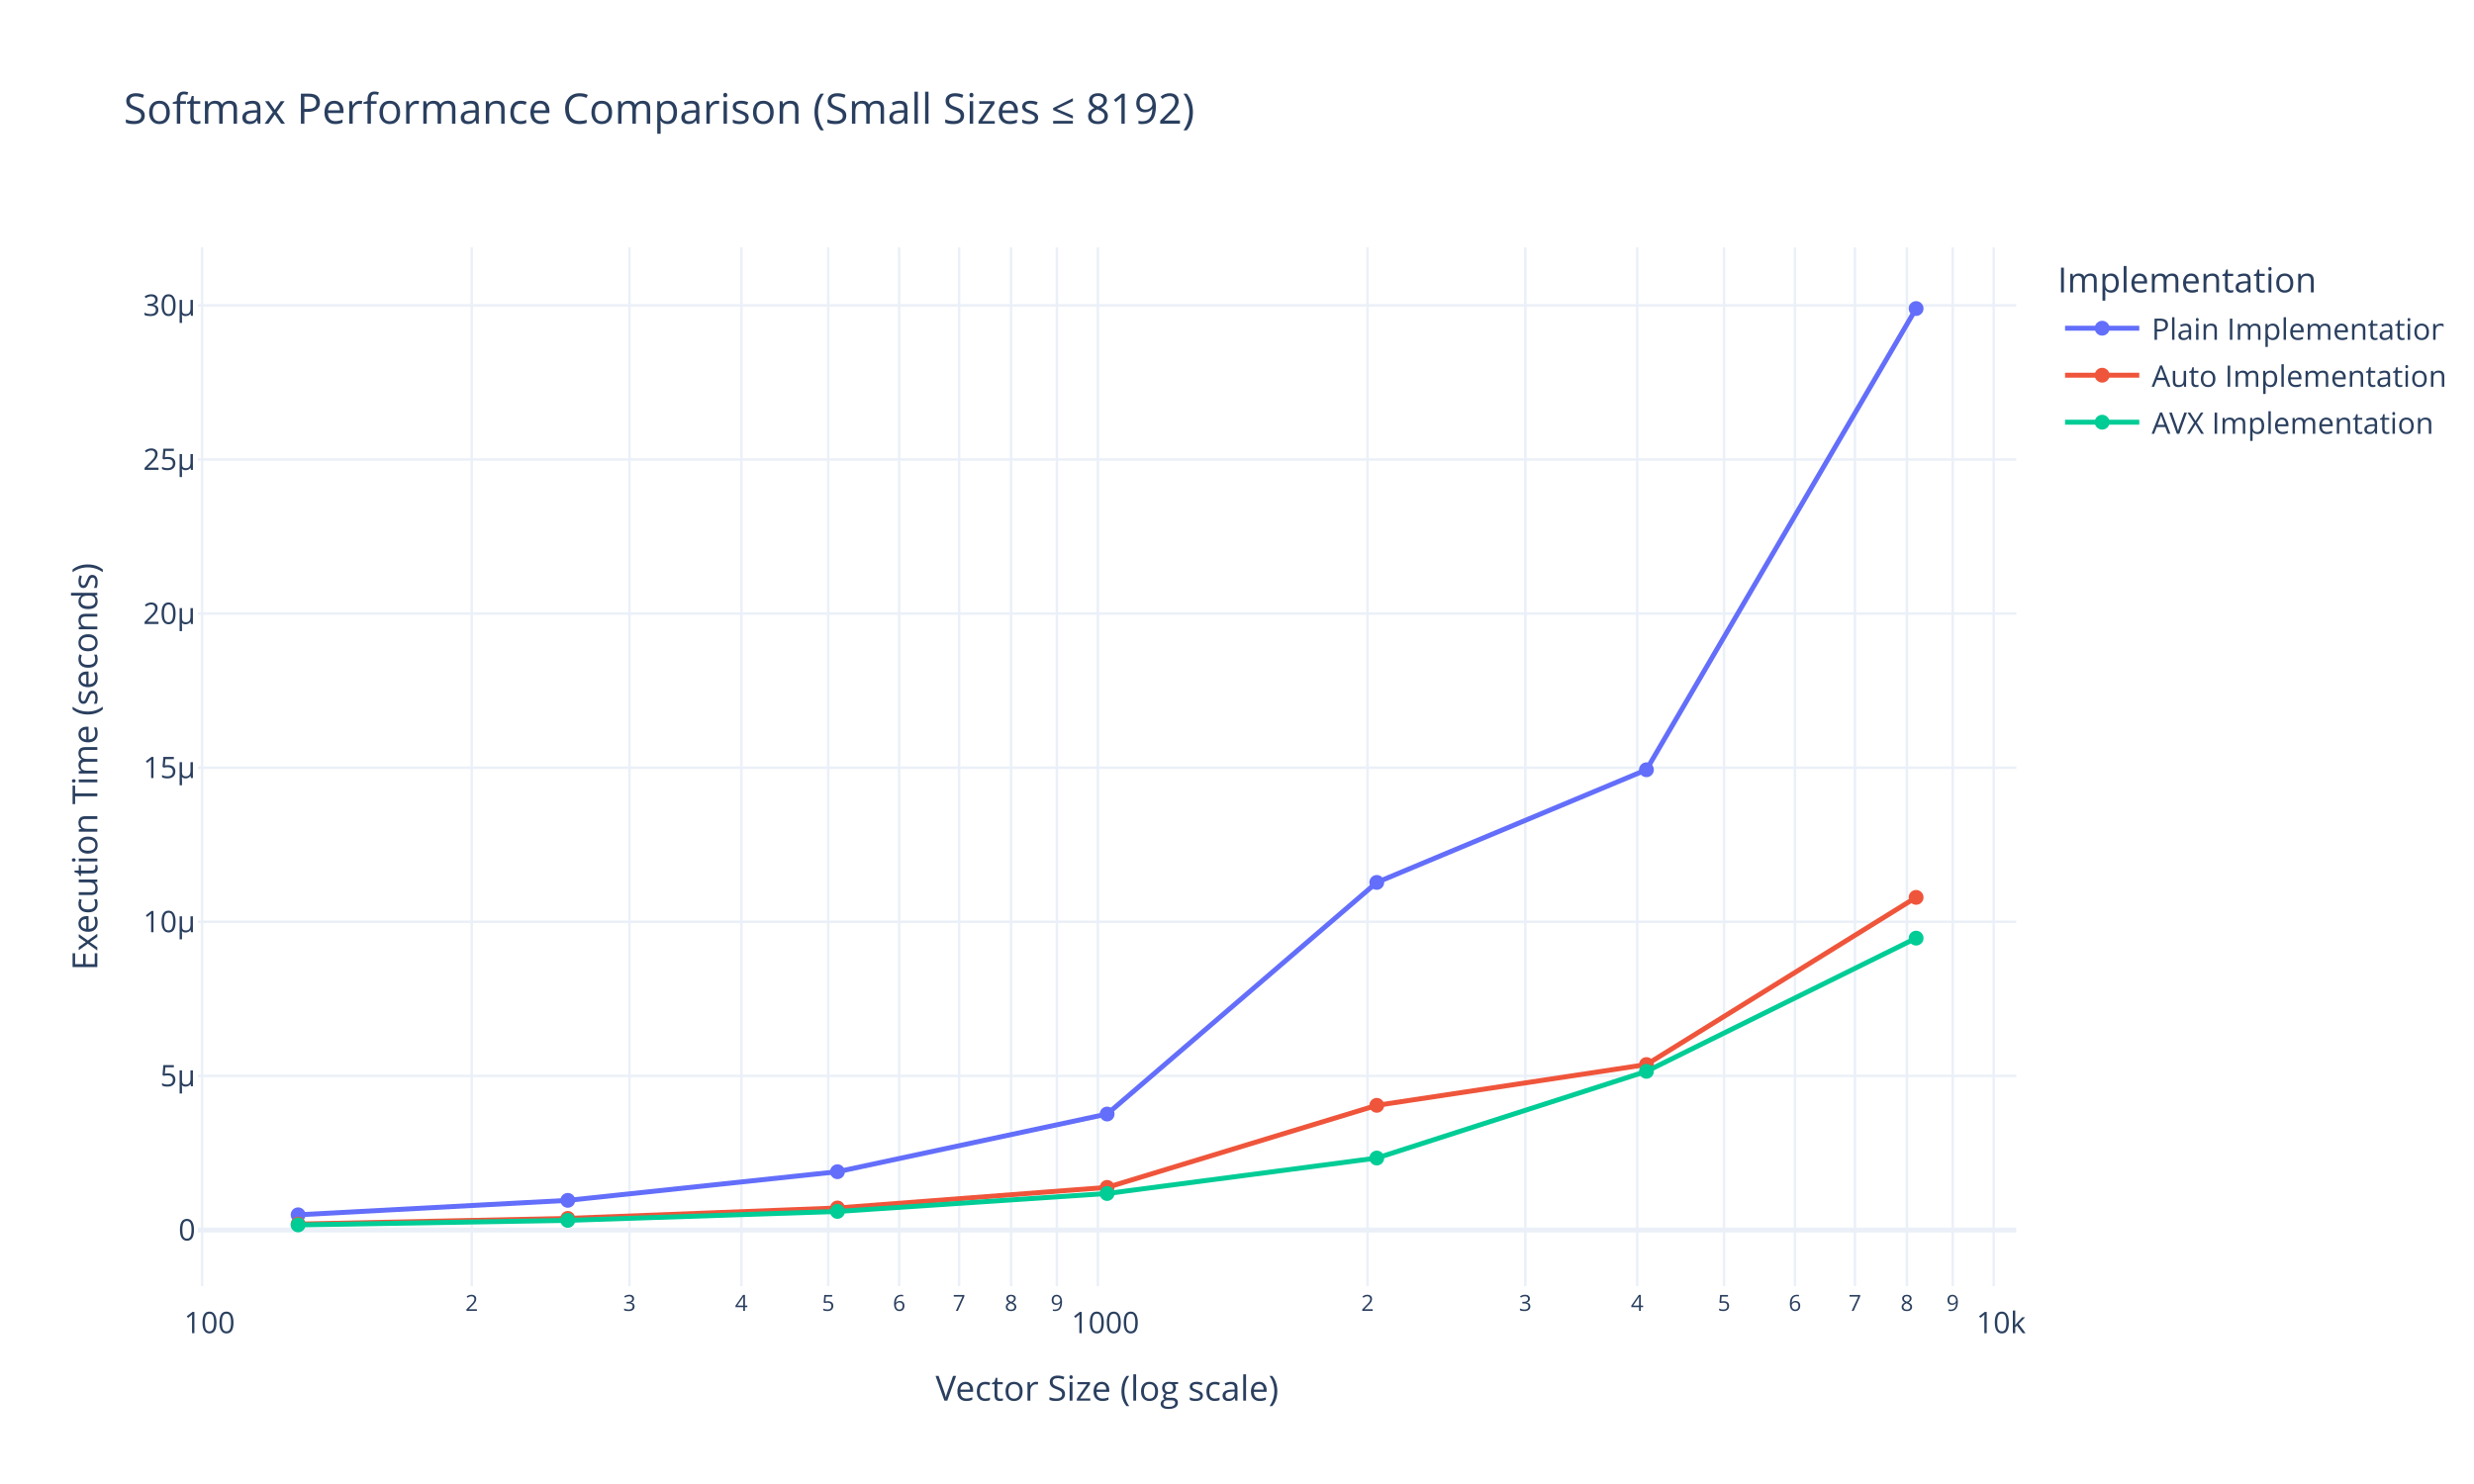
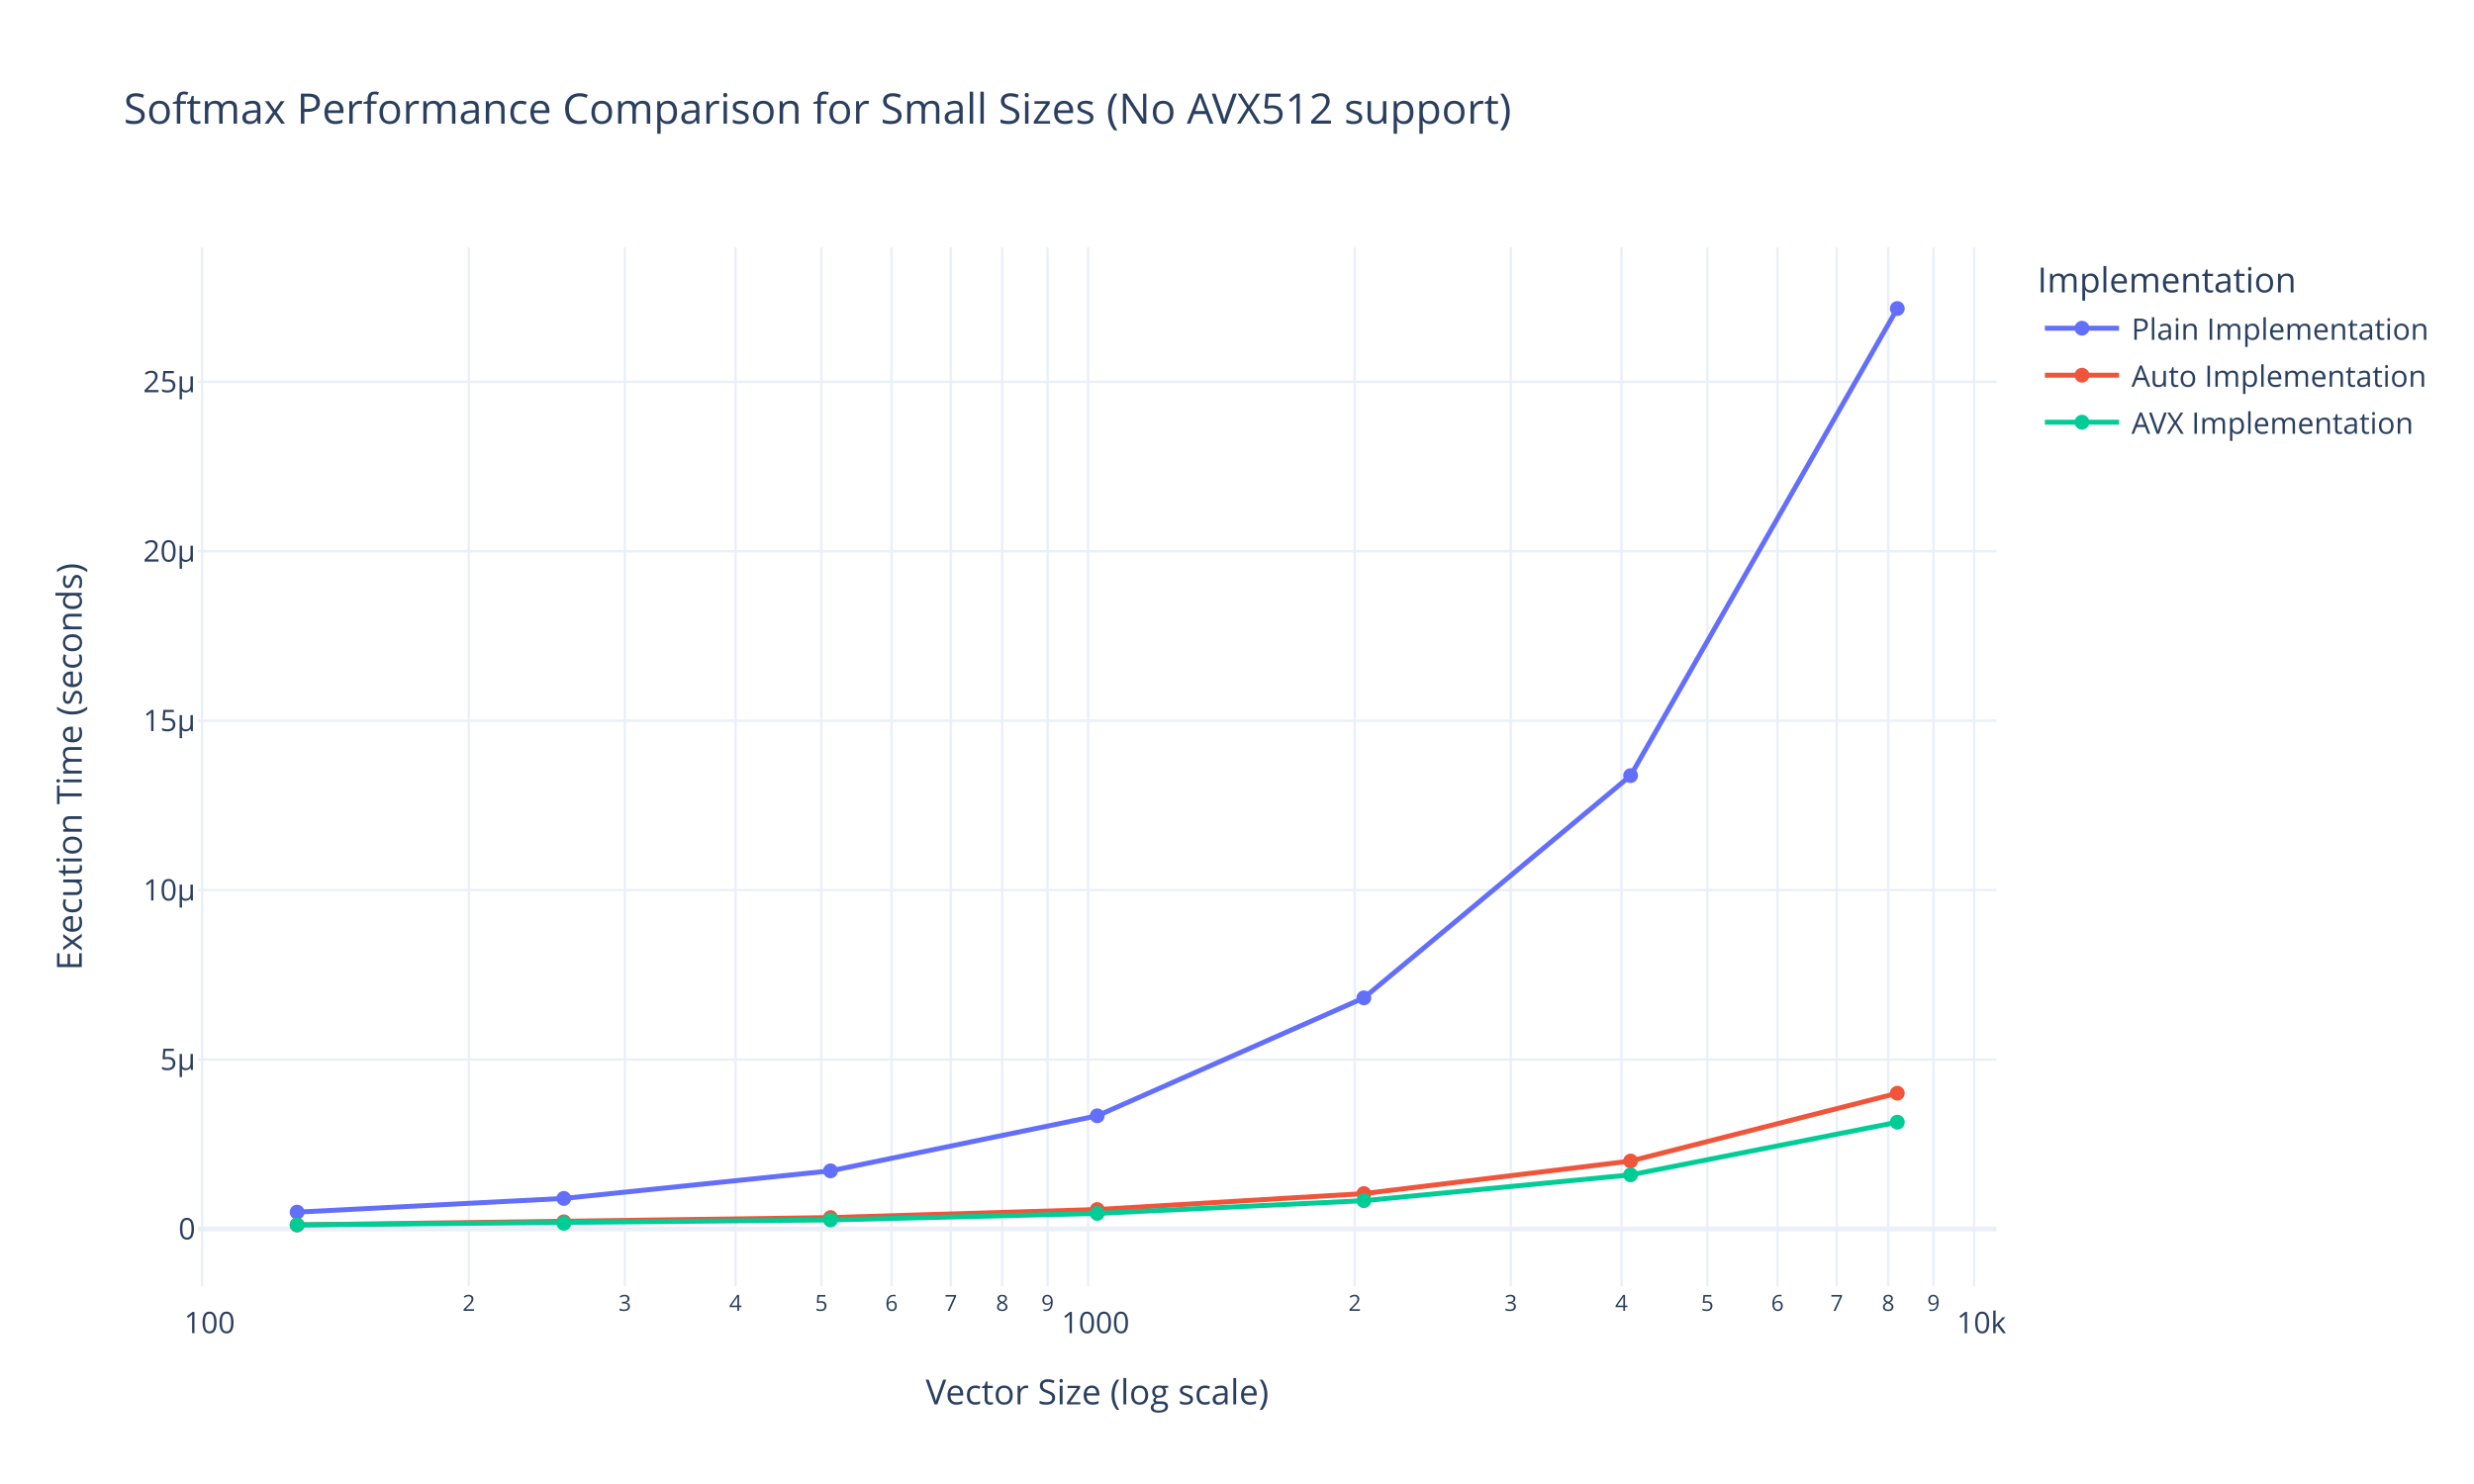
<svg xmlns="http://www.w3.org/2000/svg" class="main-svg" width="1000" height="600" style="" viewBox="0 0 1000 600">
  <rect x="0" y="0" width="1000" height="600" style="fill: rgb(255, 255, 255); fill-opacity: 1;" />
-   <defs id="defs-1e596d">
+   <defs id="defs-e894fa">
    <g class="clips">
-       <clipPath id="clip1e596dxyplot" class="plotclip">
-         <rect width="735" height="420" />
-       </clipPath>
-       <clipPath class="axesclip" id="clip1e596dx">
-         <rect x="80" y="0" width="735" height="600" />
-       </clipPath>
-       <clipPath class="axesclip" id="clip1e596dy">
+       <clipPath id="clipe894faxyplot" class="plotclip">
+         <rect width="727" height="420" />
+       </clipPath>
+       <clipPath class="axesclip" id="clipe894fax">
+         <rect x="80" y="0" width="727" height="600" />
+       </clipPath>
+       <clipPath class="axesclip" id="clipe894fay">
        <rect x="0" y="100" width="1000" height="420" />
      </clipPath>
-       <clipPath class="axesclip" id="clip1e596dxy">
-         <rect x="80" y="100" width="735" height="420" />
+       <clipPath class="axesclip" id="clipe894faxy">
+         <rect x="80" y="100" width="727" height="420" />
      </clipPath>
    </g>
    <g class="gradients" />
    <g class="patterns" />
  </defs>
  <g class="bglayer" />
  <g class="layer-below">
    <g class="imagelayer" />
    <g class="shapelayer" />
  </g>
  <g class="cartesianlayer">
    <g class="subplot xy">
      <g class="layer-subplot">
        <g class="shapelayer" />
        <g class="imagelayer" />
      </g>
-       <g class="minor-gridlayer">
-         <g class="x" />
-         <g class="y" />
-       </g>
      <g class="gridlayer">
        <g class="x">
-           <path class="xgrid crisp" transform="translate(81.68,0)" d="M0,100v420" style="stroke: rgb(235, 240, 248); stroke-opacity: 1; stroke-width: 1px;" />
-           <path class="xgrid crisp" transform="translate(190.68,0)" d="M0,100v420" style="stroke: rgb(235, 240, 248); stroke-opacity: 1; stroke-width: 1px;" />
-           <path class="xgrid crisp" transform="translate(254.44,0)" d="M0,100v420" style="stroke: rgb(235, 240, 248); stroke-opacity: 1; stroke-width: 1px;" />
-           <path class="xgrid crisp" transform="translate(299.68,0)" d="M0,100v420" style="stroke: rgb(235, 240, 248); stroke-opacity: 1; stroke-width: 1px;" />
-           <path class="xgrid crisp" transform="translate(334.77,0)" d="M0,100v420" style="stroke: rgb(235, 240, 248); stroke-opacity: 1; stroke-width: 1px;" />
-           <path class="xgrid crisp" transform="translate(363.44,0)" d="M0,100v420" style="stroke: rgb(235, 240, 248); stroke-opacity: 1; stroke-width: 1px;" />
-           <path class="xgrid crisp" transform="translate(387.68,0)" d="M0,100v420" style="stroke: rgb(235, 240, 248); stroke-opacity: 1; stroke-width: 1px;" />
-           <path class="xgrid crisp" transform="translate(408.68,0)" d="M0,100v420" style="stroke: rgb(235, 240, 248); stroke-opacity: 1; stroke-width: 1px;" />
-           <path class="xgrid crisp" transform="translate(427.2,0)" d="M0,100v420" style="stroke: rgb(235, 240, 248); stroke-opacity: 1; stroke-width: 1px;" />
-           <path class="xgrid crisp" transform="translate(443.77,0)" d="M0,100v420" style="stroke: rgb(235, 240, 248); stroke-opacity: 1; stroke-width: 1px;" />
-           <path class="xgrid crisp" transform="translate(552.77,0)" d="M0,100v420" style="stroke: rgb(235, 240, 248); stroke-opacity: 1; stroke-width: 1px;" />
-           <path class="xgrid crisp" transform="translate(616.53,0)" d="M0,100v420" style="stroke: rgb(235, 240, 248); stroke-opacity: 1; stroke-width: 1px;" />
-           <path class="xgrid crisp" transform="translate(661.77,0)" d="M0,100v420" style="stroke: rgb(235, 240, 248); stroke-opacity: 1; stroke-width: 1px;" />
-           <path class="xgrid crisp" transform="translate(696.86,0)" d="M0,100v420" style="stroke: rgb(235, 240, 248); stroke-opacity: 1; stroke-width: 1px;" />
-           <path class="xgrid crisp" transform="translate(725.53,0)" d="M0,100v420" style="stroke: rgb(235, 240, 248); stroke-opacity: 1; stroke-width: 1px;" />
-           <path class="xgrid crisp" transform="translate(749.77,0)" d="M0,100v420" style="stroke: rgb(235, 240, 248); stroke-opacity: 1; stroke-width: 1px;" />
-           <path class="xgrid crisp" transform="translate(770.77,0)" d="M0,100v420" style="stroke: rgb(235, 240, 248); stroke-opacity: 1; stroke-width: 1px;" />
-           <path class="xgrid crisp" transform="translate(789.29,0)" d="M0,100v420" style="stroke: rgb(235, 240, 248); stroke-opacity: 1; stroke-width: 1px;" />
-           <path class="xgrid crisp" transform="translate(805.86,0)" d="M0,100v420" style="stroke: rgb(235, 240, 248); stroke-opacity: 1; stroke-width: 1px;" />
+           <path class="xgrid crisp" transform="translate(81.71,0)" d="M0,100v420" style="stroke: rgb(235, 240, 248); stroke-opacity: 1; stroke-width: 1px;" />
+           <path class="xgrid crisp" transform="translate(189.51,0)" d="M0,100v420" style="stroke: rgb(235, 240, 248); stroke-opacity: 1; stroke-width: 1px;" />
+           <path class="xgrid crisp" transform="translate(252.57,0)" d="M0,100v420" style="stroke: rgb(235, 240, 248); stroke-opacity: 1; stroke-width: 1px;" />
+           <path class="xgrid crisp" transform="translate(297.31,0)" d="M0,100v420" style="stroke: rgb(235, 240, 248); stroke-opacity: 1; stroke-width: 1px;" />
+           <path class="xgrid crisp" transform="translate(332.01,0)" d="M0,100v420" style="stroke: rgb(235, 240, 248); stroke-opacity: 1; stroke-width: 1px;" />
+           <path class="xgrid crisp" transform="translate(360.37,0)" d="M0,100v420" style="stroke: rgb(235, 240, 248); stroke-opacity: 1; stroke-width: 1px;" />
+           <path class="xgrid crisp" transform="translate(384.34,0)" d="M0,100v420" style="stroke: rgb(235, 240, 248); stroke-opacity: 1; stroke-width: 1px;" />
+           <path class="xgrid crisp" transform="translate(405.11,0)" d="M0,100v420" style="stroke: rgb(235, 240, 248); stroke-opacity: 1; stroke-width: 1px;" />
+           <path class="xgrid crisp" transform="translate(423.43,0)" d="M0,100v420" style="stroke: rgb(235, 240, 248); stroke-opacity: 1; stroke-width: 1px;" />
+           <path class="xgrid crisp" transform="translate(439.81,0)" d="M0,100v420" style="stroke: rgb(235, 240, 248); stroke-opacity: 1; stroke-width: 1px;" />
+           <path class="xgrid crisp" transform="translate(547.61,0)" d="M0,100v420" style="stroke: rgb(235, 240, 248); stroke-opacity: 1; stroke-width: 1px;" />
+           <path class="xgrid crisp" transform="translate(610.67,0)" d="M0,100v420" style="stroke: rgb(235, 240, 248); stroke-opacity: 1; stroke-width: 1px;" />
+           <path class="xgrid crisp" transform="translate(655.41,0)" d="M0,100v420" style="stroke: rgb(235, 240, 248); stroke-opacity: 1; stroke-width: 1px;" />
+           <path class="xgrid crisp" transform="translate(690.12,0)" d="M0,100v420" style="stroke: rgb(235, 240, 248); stroke-opacity: 1; stroke-width: 1px;" />
+           <path class="xgrid crisp" transform="translate(718.47,0)" d="M0,100v420" style="stroke: rgb(235, 240, 248); stroke-opacity: 1; stroke-width: 1px;" />
+           <path class="xgrid crisp" transform="translate(742.44,0)" d="M0,100v420" style="stroke: rgb(235, 240, 248); stroke-opacity: 1; stroke-width: 1px;" />
+           <path class="xgrid crisp" transform="translate(763.21,0)" d="M0,100v420" style="stroke: rgb(235, 240, 248); stroke-opacity: 1; stroke-width: 1px;" />
+           <path class="xgrid crisp" transform="translate(781.53,0)" d="M0,100v420" style="stroke: rgb(235, 240, 248); stroke-opacity: 1; stroke-width: 1px;" />
+           <path class="xgrid crisp" transform="translate(797.92,0)" d="M0,100v420" style="stroke: rgb(235, 240, 248); stroke-opacity: 1; stroke-width: 1px;" />
        </g>
        <g class="y">
-           <path class="ygrid crisp" transform="translate(0,435)" d="M80,0h735" style="stroke: rgb(235, 240, 248); stroke-opacity: 1; stroke-width: 1px;" />
-           <path class="ygrid crisp" transform="translate(0,372.69)" d="M80,0h735" style="stroke: rgb(235, 240, 248); stroke-opacity: 1; stroke-width: 1px;" />
-           <path class="ygrid crisp" transform="translate(0,310.39)" d="M80,0h735" style="stroke: rgb(235, 240, 248); stroke-opacity: 1; stroke-width: 1px;" />
-           <path class="ygrid crisp" transform="translate(0,248.08)" d="M80,0h735" style="stroke: rgb(235, 240, 248); stroke-opacity: 1; stroke-width: 1px;" />
-           <path class="ygrid crisp" transform="translate(0,185.78)" d="M80,0h735" style="stroke: rgb(235, 240, 248); stroke-opacity: 1; stroke-width: 1px;" />
-           <path class="ygrid crisp" transform="translate(0,123.47)" d="M80,0h735" style="stroke: rgb(235, 240, 248); stroke-opacity: 1; stroke-width: 1px;" />
+           <path class="ygrid crisp" transform="translate(0,428.38)" d="M80,0h727" style="stroke: rgb(235, 240, 248); stroke-opacity: 1; stroke-width: 1px;" />
+           <path class="ygrid crisp" transform="translate(0,359.87)" d="M80,0h727" style="stroke: rgb(235, 240, 248); stroke-opacity: 1; stroke-width: 1px;" />
+           <path class="ygrid crisp" transform="translate(0,291.37)" d="M80,0h727" style="stroke: rgb(235, 240, 248); stroke-opacity: 1; stroke-width: 1px;" />
+           <path class="ygrid crisp" transform="translate(0,222.87)" d="M80,0h727" style="stroke: rgb(235, 240, 248); stroke-opacity: 1; stroke-width: 1px;" />
+           <path class="ygrid crisp" transform="translate(0,154.37)" d="M80,0h727" style="stroke: rgb(235, 240, 248); stroke-opacity: 1; stroke-width: 1px;" />
        </g>
      </g>
      <g class="zerolinelayer">
-         <path class="yzl zl crisp" transform="translate(0,497.31)" d="M80,0h735" style="stroke: rgb(235, 240, 248); stroke-opacity: 1; stroke-width: 2px;" />
-       </g>
-       <g class="layer-between">
-         <g class="shapelayer" />
-         <g class="imagelayer" />
+         <path class="yzl zl crisp" transform="translate(0,496.88)" d="M80,0h727" style="stroke: rgb(235, 240, 248); stroke-opacity: 1; stroke-width: 2px;" />
      </g>
      <path class="xlines-below" />
      <path class="ylines-below" />
      <g class="overlines-below" />
      <g class="xaxislayer-below" />
      <g class="yaxislayer-below" />
      <g class="overaxes-below" />
-       <g class="overplot">
-         <g class="xy" transform="translate(80,100)" clip-path="url(#clip1e596dxyplot)">
-           <g class="scatterlayer mlayer">
-             <g class="trace scatter tracebd2d90" style="stroke-miterlimit: 2; opacity: 1;">
-               <g class="fills" />
-               <g class="errorbars" />
-               <g class="lines">
-                 <path class="js-line" d="M40.5,391.16L149.5,385.32L258.5,373.74L367.5,350.42L476.5,256.77L585.5,211.22L694.5,24.75" style="vector-effect: none; fill: none; stroke: rgb(99, 110, 250); stroke-opacity: 1; stroke-width: 2px; opacity: 1;" />
-               </g>
-               <g class="points">
-                 <path class="point" transform="translate(40.5,391.16)" d="M3,0A3,3 0 1,1 0,-3A3,3 0 0,1 3,0Z" style="opacity: 1; stroke-width: 0px; fill: rgb(99, 110, 250); fill-opacity: 1;" />
-                 <path class="point" transform="translate(149.5,385.32)" d="M3,0A3,3 0 1,1 0,-3A3,3 0 0,1 3,0Z" style="opacity: 1; stroke-width: 0px; fill: rgb(99, 110, 250); fill-opacity: 1;" />
-                 <path class="point" transform="translate(258.5,373.74)" d="M3,0A3,3 0 1,1 0,-3A3,3 0 0,1 3,0Z" style="opacity: 1; stroke-width: 0px; fill: rgb(99, 110, 250); fill-opacity: 1;" />
-                 <path class="point" transform="translate(367.5,350.42)" d="M3,0A3,3 0 1,1 0,-3A3,3 0 0,1 3,0Z" style="opacity: 1; stroke-width: 0px; fill: rgb(99, 110, 250); fill-opacity: 1;" />
-                 <path class="point" transform="translate(476.5,256.77)" d="M3,0A3,3 0 1,1 0,-3A3,3 0 0,1 3,0Z" style="opacity: 1; stroke-width: 0px; fill: rgb(99, 110, 250); fill-opacity: 1;" />
-                 <path class="point" transform="translate(585.5,211.22)" d="M3,0A3,3 0 1,1 0,-3A3,3 0 0,1 3,0Z" style="opacity: 1; stroke-width: 0px; fill: rgb(99, 110, 250); fill-opacity: 1;" />
-                 <path class="point" transform="translate(694.5,24.75)" d="M3,0A3,3 0 1,1 0,-3A3,3 0 0,1 3,0Z" style="opacity: 1; stroke-width: 0px; fill: rgb(99, 110, 250); fill-opacity: 1;" />
-               </g>
-               <g class="text" />
-             </g>
-             <g class="trace scatter traced8b7ce" style="stroke-miterlimit: 2; opacity: 1;">
-               <g class="fills" />
-               <g class="errorbars" />
-               <g class="lines">
-                 <path class="js-line" d="M40.5,394.91L149.5,392.61L258.5,388.4L367.5,380.07L476.5,346.9L585.5,330.41L694.5,262.82" style="vector-effect: none; fill: none; stroke: rgb(239, 85, 59); stroke-opacity: 1; stroke-width: 2px; opacity: 1;" />
-               </g>
-               <g class="points">
-                 <path class="point" transform="translate(40.5,394.91)" d="M3,0A3,3 0 1,1 0,-3A3,3 0 0,1 3,0Z" style="opacity: 1; stroke-width: 0px; fill: rgb(239, 85, 59); fill-opacity: 1;" />
-                 <path class="point" transform="translate(149.5,392.61)" d="M3,0A3,3 0 1,1 0,-3A3,3 0 0,1 3,0Z" style="opacity: 1; stroke-width: 0px; fill: rgb(239, 85, 59); fill-opacity: 1;" />
-                 <path class="point" transform="translate(258.5,388.4)" d="M3,0A3,3 0 1,1 0,-3A3,3 0 0,1 3,0Z" style="opacity: 1; stroke-width: 0px; fill: rgb(239, 85, 59); fill-opacity: 1;" />
-                 <path class="point" transform="translate(367.5,380.07)" d="M3,0A3,3 0 1,1 0,-3A3,3 0 0,1 3,0Z" style="opacity: 1; stroke-width: 0px; fill: rgb(239, 85, 59); fill-opacity: 1;" />
-                 <path class="point" transform="translate(476.5,346.9)" d="M3,0A3,3 0 1,1 0,-3A3,3 0 0,1 3,0Z" style="opacity: 1; stroke-width: 0px; fill: rgb(239, 85, 59); fill-opacity: 1;" />
-                 <path class="point" transform="translate(585.5,330.41)" d="M3,0A3,3 0 1,1 0,-3A3,3 0 0,1 3,0Z" style="opacity: 1; stroke-width: 0px; fill: rgb(239, 85, 59); fill-opacity: 1;" />
-                 <path class="point" transform="translate(694.5,262.82)" d="M3,0A3,3 0 1,1 0,-3A3,3 0 0,1 3,0Z" style="opacity: 1; stroke-width: 0px; fill: rgb(239, 85, 59); fill-opacity: 1;" />
-               </g>
-               <g class="text" />
-             </g>
-             <g class="trace scatter trace3ee242" style="stroke-miterlimit: 2; opacity: 1;">
-               <g class="fills" />
-               <g class="errorbars" />
-               <g class="lines">
-                 <path class="js-line" d="M40.5,395.25L149.5,393.41L258.5,389.8L367.5,382.55L476.5,368.21L585.5,333.16L694.5,279.3" style="vector-effect: none; fill: none; stroke: rgb(0, 204, 150); stroke-opacity: 1; stroke-width: 2px; opacity: 1;" />
-               </g>
-               <g class="points">
-                 <path class="point" transform="translate(40.5,395.25)" d="M3,0A3,3 0 1,1 0,-3A3,3 0 0,1 3,0Z" style="opacity: 1; stroke-width: 0px; fill: rgb(0, 204, 150); fill-opacity: 1;" />
-                 <path class="point" transform="translate(149.5,393.41)" d="M3,0A3,3 0 1,1 0,-3A3,3 0 0,1 3,0Z" style="opacity: 1; stroke-width: 0px; fill: rgb(0, 204, 150); fill-opacity: 1;" />
-                 <path class="point" transform="translate(258.5,389.8)" d="M3,0A3,3 0 1,1 0,-3A3,3 0 0,1 3,0Z" style="opacity: 1; stroke-width: 0px; fill: rgb(0, 204, 150); fill-opacity: 1;" />
-                 <path class="point" transform="translate(367.5,382.55)" d="M3,0A3,3 0 1,1 0,-3A3,3 0 0,1 3,0Z" style="opacity: 1; stroke-width: 0px; fill: rgb(0, 204, 150); fill-opacity: 1;" />
-                 <path class="point" transform="translate(476.5,368.21)" d="M3,0A3,3 0 1,1 0,-3A3,3 0 0,1 3,0Z" style="opacity: 1; stroke-width: 0px; fill: rgb(0, 204, 150); fill-opacity: 1;" />
-                 <path class="point" transform="translate(585.5,333.16)" d="M3,0A3,3 0 1,1 0,-3A3,3 0 0,1 3,0Z" style="opacity: 1; stroke-width: 0px; fill: rgb(0, 204, 150); fill-opacity: 1;" />
-                 <path class="point" transform="translate(694.5,279.3)" d="M3,0A3,3 0 1,1 0,-3A3,3 0 0,1 3,0Z" style="opacity: 1; stroke-width: 0px; fill: rgb(0, 204, 150); fill-opacity: 1;" />
-               </g>
-               <g class="text" />
-             </g>
-           </g>
-         </g>
-       </g>
+       <g class="plot" transform="translate(80,100)" clip-path="url(#clipe894faxyplot)">
+         <g class="scatterlayer mlayer">
+           <g class="trace scatter trace414e3f" style="stroke-miterlimit: 2; opacity: 1;">
+             <g class="fills" />
+             <g class="errorbars" />
+             <g class="lines">
+               <path class="js-line" d="M40.1,390.08L147.9,384.53L255.7,373.39L363.5,351.14L471.3,303.44L579.1,213.59L686.9,24.75" style="vector-effect: non-scaling-stroke; fill: none; stroke: rgb(99, 110, 250); stroke-opacity: 1; stroke-width: 2px; opacity: 1;" />
+             </g>
+             <g class="points">
+               <path class="point" transform="translate(40.1,390.08)" d="M3,0A3,3 0 1,1 0,-3A3,3 0 0,1 3,0Z" style="opacity: 1; stroke-width: 0px; fill: rgb(99, 110, 250); fill-opacity: 1;" />
+               <path class="point" transform="translate(147.9,384.53)" d="M3,0A3,3 0 1,1 0,-3A3,3 0 0,1 3,0Z" style="opacity: 1; stroke-width: 0px; fill: rgb(99, 110, 250); fill-opacity: 1;" />
+               <path class="point" transform="translate(255.7,373.39)" d="M3,0A3,3 0 1,1 0,-3A3,3 0 0,1 3,0Z" style="opacity: 1; stroke-width: 0px; fill: rgb(99, 110, 250); fill-opacity: 1;" />
+               <path class="point" transform="translate(363.5,351.14)" d="M3,0A3,3 0 1,1 0,-3A3,3 0 0,1 3,0Z" style="opacity: 1; stroke-width: 0px; fill: rgb(99, 110, 250); fill-opacity: 1;" />
+               <path class="point" transform="translate(471.3,303.44)" d="M3,0A3,3 0 1,1 0,-3A3,3 0 0,1 3,0Z" style="opacity: 1; stroke-width: 0px; fill: rgb(99, 110, 250); fill-opacity: 1;" />
+               <path class="point" transform="translate(579.1,213.59)" d="M3,0A3,3 0 1,1 0,-3A3,3 0 0,1 3,0Z" style="opacity: 1; stroke-width: 0px; fill: rgb(99, 110, 250); fill-opacity: 1;" />
+               <path class="point" transform="translate(686.9,24.75)" d="M3,0A3,3 0 1,1 0,-3A3,3 0 0,1 3,0Z" style="opacity: 1; stroke-width: 0px; fill: rgb(99, 110, 250); fill-opacity: 1;" />
+             </g>
+             <g class="text" />
+           </g>
+           <g class="trace scatter tracee8f288" style="stroke-miterlimit: 2; opacity: 1;">
+             <g class="fills" />
+             <g class="errorbars" />
+             <g class="lines">
+               <path class="js-line" d="M40.1,395.25L255.7,392.28L363.5,389.03L471.3,382.57L579.1,369.42L686.9,342" style="vector-effect: non-scaling-stroke; fill: none; stroke: rgb(239, 85, 59); stroke-opacity: 1; stroke-width: 2px; opacity: 1;" />
+             </g>
+             <g class="points">
+               <path class="point" transform="translate(40.1,395.25)" d="M3,0A3,3 0 1,1 0,-3A3,3 0 0,1 3,0Z" style="opacity: 1; stroke-width: 0px; fill: rgb(239, 85, 59); fill-opacity: 1;" />
+               <path class="point" transform="translate(147.9,394.01)" d="M3,0A3,3 0 1,1 0,-3A3,3 0 0,1 3,0Z" style="opacity: 1; stroke-width: 0px; fill: rgb(239, 85, 59); fill-opacity: 1;" />
+               <path class="point" transform="translate(255.7,392.28)" d="M3,0A3,3 0 1,1 0,-3A3,3 0 0,1 3,0Z" style="opacity: 1; stroke-width: 0px; fill: rgb(239, 85, 59); fill-opacity: 1;" />
+               <path class="point" transform="translate(363.5,389.03)" d="M3,0A3,3 0 1,1 0,-3A3,3 0 0,1 3,0Z" style="opacity: 1; stroke-width: 0px; fill: rgb(239, 85, 59); fill-opacity: 1;" />
+               <path class="point" transform="translate(471.3,382.57)" d="M3,0A3,3 0 1,1 0,-3A3,3 0 0,1 3,0Z" style="opacity: 1; stroke-width: 0px; fill: rgb(239, 85, 59); fill-opacity: 1;" />
+               <path class="point" transform="translate(579.1,369.42)" d="M3,0A3,3 0 1,1 0,-3A3,3 0 0,1 3,0Z" style="opacity: 1; stroke-width: 0px; fill: rgb(239, 85, 59); fill-opacity: 1;" />
+               <path class="point" transform="translate(686.9,342)" d="M3,0A3,3 0 1,1 0,-3A3,3 0 0,1 3,0Z" style="opacity: 1; stroke-width: 0px; fill: rgb(239, 85, 59); fill-opacity: 1;" />
+             </g>
+             <g class="text" />
+           </g>
+           <g class="trace scatter trace2d4d9b" style="stroke-miterlimit: 2; opacity: 1;">
+             <g class="fills" />
+             <g class="errorbars" />
+             <g class="lines">
+               <path class="js-line" d="M40.1,395.25L255.7,393.24L363.5,390.61L471.3,385.44L579.1,375.01L686.9,353.72" style="vector-effect: non-scaling-stroke; fill: none; stroke: rgb(0, 204, 150); stroke-opacity: 1; stroke-width: 2px; opacity: 1;" />
+             </g>
+             <g class="points">
+               <path class="point" transform="translate(40.1,395.25)" d="M3,0A3,3 0 1,1 0,-3A3,3 0 0,1 3,0Z" style="opacity: 1; stroke-width: 0px; fill: rgb(0, 204, 150); fill-opacity: 1;" />
+               <path class="point" transform="translate(147.9,394.58)" d="M3,0A3,3 0 1,1 0,-3A3,3 0 0,1 3,0Z" style="opacity: 1; stroke-width: 0px; fill: rgb(0, 204, 150); fill-opacity: 1;" />
+               <path class="point" transform="translate(255.7,393.24)" d="M3,0A3,3 0 1,1 0,-3A3,3 0 0,1 3,0Z" style="opacity: 1; stroke-width: 0px; fill: rgb(0, 204, 150); fill-opacity: 1;" />
+               <path class="point" transform="translate(363.5,390.61)" d="M3,0A3,3 0 1,1 0,-3A3,3 0 0,1 3,0Z" style="opacity: 1; stroke-width: 0px; fill: rgb(0, 204, 150); fill-opacity: 1;" />
+               <path class="point" transform="translate(471.3,385.44)" d="M3,0A3,3 0 1,1 0,-3A3,3 0 0,1 3,0Z" style="opacity: 1; stroke-width: 0px; fill: rgb(0, 204, 150); fill-opacity: 1;" />
+               <path class="point" transform="translate(579.1,375.01)" d="M3,0A3,3 0 1,1 0,-3A3,3 0 0,1 3,0Z" style="opacity: 1; stroke-width: 0px; fill: rgb(0, 204, 150); fill-opacity: 1;" />
+               <path class="point" transform="translate(686.9,353.72)" d="M3,0A3,3 0 1,1 0,-3A3,3 0 0,1 3,0Z" style="opacity: 1; stroke-width: 0px; fill: rgb(0, 204, 150); fill-opacity: 1;" />
+             </g>
+             <g class="text" />
+           </g>
+         </g>
+       </g>
+       <g class="overplot" />
      <path class="xlines-above crisp" d="M0,0" style="fill: none;" />
      <path class="ylines-above crisp" d="M0,0" style="fill: none;" />
      <g class="overlines-above" />
      <g class="xaxislayer-above">
        <g class="xtick">
-           <text text-anchor="middle" x="3" y="539" transform="translate(81.68,0)" style="font-family: 'Open Sans', verdana, arial, sans-serif; font-size: 12px; fill: rgb(42, 63, 95); fill-opacity: 1; white-space: pre; opacity: 1;">100</text>
-         </g>
-         <g class="xtick">
-           <text text-anchor="middle" x="0" y="530" style="font-family: 'Open Sans', verdana, arial, sans-serif; font-size: 9px; fill: rgb(42, 63, 95); fill-opacity: 1; white-space: pre; opacity: 1;" transform="translate(190.68,0)">2</text>
-         </g>
-         <g class="xtick">
-           <text text-anchor="middle" x="0" y="530" style="font-family: 'Open Sans', verdana, arial, sans-serif; font-size: 9px; fill: rgb(42, 63, 95); fill-opacity: 1; white-space: pre; opacity: 1;" transform="translate(254.44,0)">3</text>
-         </g>
-         <g class="xtick">
-           <text text-anchor="middle" x="0" y="530" style="font-family: 'Open Sans', verdana, arial, sans-serif; font-size: 9px; fill: rgb(42, 63, 95); fill-opacity: 1; white-space: pre; opacity: 1;" transform="translate(299.68,0)">4</text>
-         </g>
-         <g class="xtick">
-           <text text-anchor="middle" x="0" y="530" style="font-family: 'Open Sans', verdana, arial, sans-serif; font-size: 9px; fill: rgb(42, 63, 95); fill-opacity: 1; white-space: pre; opacity: 1;" transform="translate(334.77,0)">5</text>
-         </g>
-         <g class="xtick">
-           <text text-anchor="middle" x="0" y="530" style="font-family: 'Open Sans', verdana, arial, sans-serif; font-size: 9px; fill: rgb(42, 63, 95); fill-opacity: 1; white-space: pre; opacity: 1;" transform="translate(363.44,0)">6</text>
-         </g>
-         <g class="xtick">
-           <text text-anchor="middle" x="0" y="530" style="font-family: 'Open Sans', verdana, arial, sans-serif; font-size: 9px; fill: rgb(42, 63, 95); fill-opacity: 1; white-space: pre; opacity: 1;" transform="translate(387.68,0)">7</text>
-         </g>
-         <g class="xtick">
-           <text text-anchor="middle" x="0" y="530" style="font-family: 'Open Sans', verdana, arial, sans-serif; font-size: 9px; fill: rgb(42, 63, 95); fill-opacity: 1; white-space: pre; opacity: 1;" transform="translate(408.68,0)">8</text>
-         </g>
-         <g class="xtick">
-           <text text-anchor="middle" x="0" y="530" style="font-family: 'Open Sans', verdana, arial, sans-serif; font-size: 9px; fill: rgb(42, 63, 95); fill-opacity: 1; white-space: pre; opacity: 1;" transform="translate(427.2,0)">9</text>
-         </g>
-         <g class="xtick">
-           <text text-anchor="middle" x="3" y="539" style="font-family: 'Open Sans', verdana, arial, sans-serif; font-size: 12px; fill: rgb(42, 63, 95); fill-opacity: 1; white-space: pre; opacity: 1;" transform="translate(443.77,0)">1000</text>
-         </g>
-         <g class="xtick">
-           <text text-anchor="middle" x="0" y="530" style="font-family: 'Open Sans', verdana, arial, sans-serif; font-size: 9px; fill: rgb(42, 63, 95); fill-opacity: 1; white-space: pre; opacity: 1;" transform="translate(552.77,0)">2</text>
-         </g>
-         <g class="xtick">
-           <text text-anchor="middle" x="0" y="530" style="font-family: 'Open Sans', verdana, arial, sans-serif; font-size: 9px; fill: rgb(42, 63, 95); fill-opacity: 1; white-space: pre; opacity: 1;" transform="translate(616.53,0)">3</text>
-         </g>
-         <g class="xtick">
-           <text text-anchor="middle" x="0" y="530" style="font-family: 'Open Sans', verdana, arial, sans-serif; font-size: 9px; fill: rgb(42, 63, 95); fill-opacity: 1; white-space: pre; opacity: 1;" transform="translate(661.77,0)">4</text>
-         </g>
-         <g class="xtick">
-           <text text-anchor="middle" x="0" y="530" style="font-family: 'Open Sans', verdana, arial, sans-serif; font-size: 9px; fill: rgb(42, 63, 95); fill-opacity: 1; white-space: pre; opacity: 1;" transform="translate(696.86,0)">5</text>
-         </g>
-         <g class="xtick">
-           <text text-anchor="middle" x="0" y="530" style="font-family: 'Open Sans', verdana, arial, sans-serif; font-size: 9px; fill: rgb(42, 63, 95); fill-opacity: 1; white-space: pre; opacity: 1;" transform="translate(725.53,0)">6</text>
-         </g>
-         <g class="xtick">
-           <text text-anchor="middle" x="0" y="530" style="font-family: 'Open Sans', verdana, arial, sans-serif; font-size: 9px; fill: rgb(42, 63, 95); fill-opacity: 1; white-space: pre; opacity: 1;" transform="translate(749.77,0)">7</text>
-         </g>
-         <g class="xtick">
-           <text text-anchor="middle" x="0" y="530" style="font-family: 'Open Sans', verdana, arial, sans-serif; font-size: 9px; fill: rgb(42, 63, 95); fill-opacity: 1; white-space: pre; opacity: 1;" transform="translate(770.77,0)">8</text>
-         </g>
-         <g class="xtick">
-           <text text-anchor="middle" x="0" y="530" style="font-family: 'Open Sans', verdana, arial, sans-serif; font-size: 9px; fill: rgb(42, 63, 95); fill-opacity: 1; white-space: pre; opacity: 1;" transform="translate(789.29,0)">9</text>
-         </g>
-         <g class="xtick">
-           <text text-anchor="middle" x="3" y="539" style="font-family: 'Open Sans', verdana, arial, sans-serif; font-size: 12px; fill: rgb(42, 63, 95); fill-opacity: 1; white-space: pre; opacity: 1;" transform="translate(805.86,0)">10k</text>
+           <text text-anchor="middle" x="3" y="539" transform="translate(81.71,0)" style="font-family: 'Open Sans', verdana, arial, sans-serif; font-size: 12px; fill: rgb(42, 63, 95); fill-opacity: 1; white-space: pre; opacity: 1;">100</text>
+         </g>
+         <g class="xtick">
+           <text text-anchor="middle" x="0" y="530" style="font-family: 'Open Sans', verdana, arial, sans-serif; font-size: 9px; fill: rgb(42, 63, 95); fill-opacity: 1; white-space: pre; opacity: 1;" transform="translate(189.51,0)">2</text>
+         </g>
+         <g class="xtick">
+           <text text-anchor="middle" x="0" y="530" style="font-family: 'Open Sans', verdana, arial, sans-serif; font-size: 9px; fill: rgb(42, 63, 95); fill-opacity: 1; white-space: pre; opacity: 1;" transform="translate(252.57,0)">3</text>
+         </g>
+         <g class="xtick">
+           <text text-anchor="middle" x="0" y="530" style="font-family: 'Open Sans', verdana, arial, sans-serif; font-size: 9px; fill: rgb(42, 63, 95); fill-opacity: 1; white-space: pre; opacity: 1;" transform="translate(297.31,0)">4</text>
+         </g>
+         <g class="xtick">
+           <text text-anchor="middle" x="0" y="530" style="font-family: 'Open Sans', verdana, arial, sans-serif; font-size: 9px; fill: rgb(42, 63, 95); fill-opacity: 1; white-space: pre; opacity: 1;" transform="translate(332.01,0)">5</text>
+         </g>
+         <g class="xtick">
+           <text text-anchor="middle" x="0" y="530" style="font-family: 'Open Sans', verdana, arial, sans-serif; font-size: 9px; fill: rgb(42, 63, 95); fill-opacity: 1; white-space: pre; opacity: 1;" transform="translate(360.37,0)">6</text>
+         </g>
+         <g class="xtick">
+           <text text-anchor="middle" x="0" y="530" style="font-family: 'Open Sans', verdana, arial, sans-serif; font-size: 9px; fill: rgb(42, 63, 95); fill-opacity: 1; white-space: pre; opacity: 1;" transform="translate(384.34,0)">7</text>
+         </g>
+         <g class="xtick">
+           <text text-anchor="middle" x="0" y="530" style="font-family: 'Open Sans', verdana, arial, sans-serif; font-size: 9px; fill: rgb(42, 63, 95); fill-opacity: 1; white-space: pre; opacity: 1;" transform="translate(405.11,0)">8</text>
+         </g>
+         <g class="xtick">
+           <text text-anchor="middle" x="0" y="530" style="font-family: 'Open Sans', verdana, arial, sans-serif; font-size: 9px; fill: rgb(42, 63, 95); fill-opacity: 1; white-space: pre; opacity: 1;" transform="translate(423.43,0)">9</text>
+         </g>
+         <g class="xtick">
+           <text text-anchor="middle" x="3" y="539" style="font-family: 'Open Sans', verdana, arial, sans-serif; font-size: 12px; fill: rgb(42, 63, 95); fill-opacity: 1; white-space: pre; opacity: 1;" transform="translate(439.81,0)">1000</text>
+         </g>
+         <g class="xtick">
+           <text text-anchor="middle" x="0" y="530" style="font-family: 'Open Sans', verdana, arial, sans-serif; font-size: 9px; fill: rgb(42, 63, 95); fill-opacity: 1; white-space: pre; opacity: 1;" transform="translate(547.61,0)">2</text>
+         </g>
+         <g class="xtick">
+           <text text-anchor="middle" x="0" y="530" style="font-family: 'Open Sans', verdana, arial, sans-serif; font-size: 9px; fill: rgb(42, 63, 95); fill-opacity: 1; white-space: pre; opacity: 1;" transform="translate(610.67,0)">3</text>
+         </g>
+         <g class="xtick">
+           <text text-anchor="middle" x="0" y="530" style="font-family: 'Open Sans', verdana, arial, sans-serif; font-size: 9px; fill: rgb(42, 63, 95); fill-opacity: 1; white-space: pre; opacity: 1;" transform="translate(655.41,0)">4</text>
+         </g>
+         <g class="xtick">
+           <text text-anchor="middle" x="0" y="530" style="font-family: 'Open Sans', verdana, arial, sans-serif; font-size: 9px; fill: rgb(42, 63, 95); fill-opacity: 1; white-space: pre; opacity: 1;" transform="translate(690.12,0)">5</text>
+         </g>
+         <g class="xtick">
+           <text text-anchor="middle" x="0" y="530" style="font-family: 'Open Sans', verdana, arial, sans-serif; font-size: 9px; fill: rgb(42, 63, 95); fill-opacity: 1; white-space: pre; opacity: 1;" transform="translate(718.47,0)">6</text>
+         </g>
+         <g class="xtick">
+           <text text-anchor="middle" x="0" y="530" style="font-family: 'Open Sans', verdana, arial, sans-serif; font-size: 9px; fill: rgb(42, 63, 95); fill-opacity: 1; white-space: pre; opacity: 1;" transform="translate(742.44,0)">7</text>
+         </g>
+         <g class="xtick">
+           <text text-anchor="middle" x="0" y="530" style="font-family: 'Open Sans', verdana, arial, sans-serif; font-size: 9px; fill: rgb(42, 63, 95); fill-opacity: 1; white-space: pre; opacity: 1;" transform="translate(763.21,0)">8</text>
+         </g>
+         <g class="xtick">
+           <text text-anchor="middle" x="0" y="530" style="font-family: 'Open Sans', verdana, arial, sans-serif; font-size: 9px; fill: rgb(42, 63, 95); fill-opacity: 1; white-space: pre; opacity: 1;" transform="translate(781.53,0)">9</text>
+         </g>
+         <g class="xtick">
+           <text text-anchor="middle" x="3" y="539" style="font-family: 'Open Sans', verdana, arial, sans-serif; font-size: 12px; fill: rgb(42, 63, 95); fill-opacity: 1; white-space: pre; opacity: 1;" transform="translate(797.92,0)">10k</text>
        </g>
      </g>
      <g class="yaxislayer-above">
        <g class="ytick">
-           <text text-anchor="end" x="79" y="4.2" transform="translate(0,497.31)" style="font-family: 'Open Sans', verdana, arial, sans-serif; font-size: 12px; fill: rgb(42, 63, 95); fill-opacity: 1; white-space: pre; opacity: 1;">0</text>
-         </g>
-         <g class="ytick">
-           <text text-anchor="end" x="79" y="4.2" style="font-family: 'Open Sans', verdana, arial, sans-serif; font-size: 12px; fill: rgb(42, 63, 95); fill-opacity: 1; white-space: pre; opacity: 1;" transform="translate(0,435)">5μ</text>
-         </g>
-         <g class="ytick">
-           <text text-anchor="end" x="79" y="4.2" style="font-family: 'Open Sans', verdana, arial, sans-serif; font-size: 12px; fill: rgb(42, 63, 95); fill-opacity: 1; white-space: pre; opacity: 1;" transform="translate(0,372.69)">10μ</text>
-         </g>
-         <g class="ytick">
-           <text text-anchor="end" x="79" y="4.2" style="font-family: 'Open Sans', verdana, arial, sans-serif; font-size: 12px; fill: rgb(42, 63, 95); fill-opacity: 1; white-space: pre; opacity: 1;" transform="translate(0,310.39)">15μ</text>
-         </g>
-         <g class="ytick">
-           <text text-anchor="end" x="79" y="4.2" style="font-family: 'Open Sans', verdana, arial, sans-serif; font-size: 12px; fill: rgb(42, 63, 95); fill-opacity: 1; white-space: pre; opacity: 1;" transform="translate(0,248.08)">20μ</text>
-         </g>
-         <g class="ytick">
-           <text text-anchor="end" x="79" y="4.2" style="font-family: 'Open Sans', verdana, arial, sans-serif; font-size: 12px; fill: rgb(42, 63, 95); fill-opacity: 1; white-space: pre; opacity: 1;" transform="translate(0,185.78)">25μ</text>
-         </g>
-         <g class="ytick">
-           <text text-anchor="end" x="79" y="4.2" style="font-family: 'Open Sans', verdana, arial, sans-serif; font-size: 12px; fill: rgb(42, 63, 95); fill-opacity: 1; white-space: pre; opacity: 1;" transform="translate(0,123.47)">30μ</text>
+           <text text-anchor="end" x="79" y="4.2" transform="translate(0,496.88)" style="font-family: 'Open Sans', verdana, arial, sans-serif; font-size: 12px; fill: rgb(42, 63, 95); fill-opacity: 1; white-space: pre; opacity: 1;">0</text>
+         </g>
+         <g class="ytick">
+           <text text-anchor="end" x="79" y="4.2" style="font-family: 'Open Sans', verdana, arial, sans-serif; font-size: 12px; fill: rgb(42, 63, 95); fill-opacity: 1; white-space: pre; opacity: 1;" transform="translate(0,428.38)">5μ</text>
+         </g>
+         <g class="ytick">
+           <text text-anchor="end" x="79" y="4.2" style="font-family: 'Open Sans', verdana, arial, sans-serif; font-size: 12px; fill: rgb(42, 63, 95); fill-opacity: 1; white-space: pre; opacity: 1;" transform="translate(0,359.87)">10μ</text>
+         </g>
+         <g class="ytick">
+           <text text-anchor="end" x="79" y="4.2" style="font-family: 'Open Sans', verdana, arial, sans-serif; font-size: 12px; fill: rgb(42, 63, 95); fill-opacity: 1; white-space: pre; opacity: 1;" transform="translate(0,291.37)">15μ</text>
+         </g>
+         <g class="ytick">
+           <text text-anchor="end" x="79" y="4.2" style="font-family: 'Open Sans', verdana, arial, sans-serif; font-size: 12px; fill: rgb(42, 63, 95); fill-opacity: 1; white-space: pre; opacity: 1;" transform="translate(0,222.87)">20μ</text>
+         </g>
+         <g class="ytick">
+           <text text-anchor="end" x="79" y="4.2" style="font-family: 'Open Sans', verdana, arial, sans-serif; font-size: 12px; fill: rgb(42, 63, 95); fill-opacity: 1; white-space: pre; opacity: 1;" transform="translate(0,154.37)">25μ</text>
        </g>
      </g>
      <g class="overaxes-above" />
    </g>
  </g>
  <g class="polarlayer" />
  <g class="smithlayer" />
  <g class="ternarylayer" />
  <g class="geolayer" />
  <g class="funnelarealayer" />
  <g class="pielayer" />
  <g class="iciclelayer" />
  <g class="treemaplayer" />
  <g class="sunburstlayer" />
  <g class="glimages" />
-   <defs id="topdefs-1e596d">
+   <defs id="topdefs-e894fa">
    <g class="clips" />
-     <clipPath id="legend1e596d">
-       <rect width="158" height="86" x="0" y="0" />
+     <clipPath id="legende894fa">
+       <rect width="166" height="86" x="0" y="0" />
    </clipPath>
  </defs>
  <g class="layer-above">
    <g class="imagelayer" />
    <g class="shapelayer" />
  </g>
  <g class="infolayer">
-     <g class="legend" pointer-events="all" transform="translate(829.7,100)">
-       <rect class="bg" shape-rendering="crispEdges" width="158" height="86" x="0" y="0" style="stroke: rgb(68, 68, 68); stroke-opacity: 1; fill: rgb(255, 255, 255); fill-opacity: 1; stroke-width: 0px;" />
-       <g class="scrollbox" transform="" clip-path="url(#legend1e596d)">
+     <g class="legend" pointer-events="all" transform="translate(821.54,100)">
+       <rect class="bg" shape-rendering="crispEdges" width="166" height="86" x="0" y="0" style="stroke: rgb(68, 68, 68); stroke-opacity: 1; fill: rgb(255, 255, 255); fill-opacity: 1; stroke-width: 0px;" />
+       <g class="scrollbox" transform="" clip-path="url(#legende894fa)">
        <text class="legendtitletext" text-anchor="start" x="2" y="18.2" style="font-family: 'Open Sans', verdana, arial, sans-serif; font-size: 14px; fill: rgb(42, 63, 95); fill-opacity: 1; white-space: pre;">Implementation</text>
        <g class="groups">
          <g class="traces" transform="translate(0,32.7)" style="opacity: 1;">
            <text class="legendtext" text-anchor="start" x="40" y="4.68" style="font-family: 'Open Sans', verdana, arial, sans-serif; font-size: 12px; fill: rgb(42, 63, 95); fill-opacity: 1; white-space: pre;">Plain Implementation</text>
            <g class="layers" style="opacity: 1;">
              <g class="legendfill" />
              <g class="legendlines">
                <path class="js-line" d="M5,0h30" style="fill: none; stroke: rgb(99, 110, 250); stroke-opacity: 1; stroke-width: 2px;" />
              </g>
              <g class="legendsymbols">
                <g class="legendpoints">
                  <path class="scatterpts" transform="translate(20,0)" d="M3,0A3,3 0 1,1 0,-3A3,3 0 0,1 3,0Z" style="opacity: 1; stroke-width: 0px; fill: rgb(99, 110, 250); fill-opacity: 1;" />
                </g>
              </g>
            </g>
-             <rect class="legendtoggle" x="0" y="-9.5" width="152.062" height="19" style="fill: rgb(0, 0, 0); fill-opacity: 0;" />
+             <rect class="legendtoggle" x="0" y="-9.5" width="160.141" height="19" style="fill: rgb(0, 0, 0); fill-opacity: 0;" />
          </g>
          <g class="traces" transform="translate(0,51.7)" style="opacity: 1;">
            <text class="legendtext" text-anchor="start" x="40" y="4.68" style="font-family: 'Open Sans', verdana, arial, sans-serif; font-size: 12px; fill: rgb(42, 63, 95); fill-opacity: 1; white-space: pre;">Auto Implementation</text>
            <g class="layers" style="opacity: 1;">
              <g class="legendfill" />
              <g class="legendlines">
                <path class="js-line" d="M5,0h30" style="fill: none; stroke: rgb(239, 85, 59); stroke-opacity: 1; stroke-width: 2px;" />
              </g>
              <g class="legendsymbols">
                <g class="legendpoints">
                  <path class="scatterpts" transform="translate(20,0)" d="M3,0A3,3 0 1,1 0,-3A3,3 0 0,1 3,0Z" style="opacity: 1; stroke-width: 0px; fill: rgb(239, 85, 59); fill-opacity: 1;" />
                </g>
              </g>
            </g>
-             <rect class="legendtoggle" x="0" y="-9.5" width="152.062" height="19" style="fill: rgb(0, 0, 0); fill-opacity: 0;" />
+             <rect class="legendtoggle" x="0" y="-9.5" width="160.141" height="19" style="fill: rgb(0, 0, 0); fill-opacity: 0;" />
          </g>
          <g class="traces" transform="translate(0,70.7)" style="opacity: 1;">
            <text class="legendtext" text-anchor="start" x="40" y="4.68" style="font-family: 'Open Sans', verdana, arial, sans-serif; font-size: 12px; fill: rgb(42, 63, 95); fill-opacity: 1; white-space: pre;">AVX Implementation</text>
            <g class="layers" style="opacity: 1;">
              <g class="legendfill" />
              <g class="legendlines">
                <path class="js-line" d="M5,0h30" style="fill: none; stroke: rgb(0, 204, 150); stroke-opacity: 1; stroke-width: 2px;" />
              </g>
              <g class="legendsymbols">
                <g class="legendpoints">
                  <path class="scatterpts" transform="translate(20,0)" d="M3,0A3,3 0 1,1 0,-3A3,3 0 0,1 3,0Z" style="opacity: 1; stroke-width: 0px; fill: rgb(0, 204, 150); fill-opacity: 1;" />
                </g>
              </g>
            </g>
-             <rect class="legendtoggle" x="0" y="-9.5" width="152.062" height="19" style="fill: rgb(0, 0, 0); fill-opacity: 0;" />
+             <rect class="legendtoggle" x="0" y="-9.5" width="160.141" height="19" style="fill: rgb(0, 0, 0); fill-opacity: 0;" />
          </g>
        </g>
      </g>
      <rect class="scrollbar" rx="20" ry="3" width="0" height="0" x="0" y="0" style="fill: rgb(128, 139, 164); fill-opacity: 1;" />
    </g>
    <g class="g-gtitle">
-       <text class="gtitle" x="50" y="50" text-anchor="start" dy="0em" style="opacity: 1; font-family: 'Open Sans', verdana, arial, sans-serif; font-size: 17px; fill: rgb(42, 63, 95); fill-opacity: 1; white-space: pre;">Softmax Performance Comparison (Small Sizes ≤ 8192)</text>
+       <text class="gtitle" x="50" y="50" text-anchor="start" dy="0em" style="font-family: 'Open Sans', verdana, arial, sans-serif; font-size: 17px; fill: rgb(42, 63, 95); opacity: 1; font-weight: normal; white-space: pre;">Softmax Performance Comparison for Small Sizes (No AVX512 support)</text>
    </g>
    <g class="g-xtitle">
-       <text class="xtitle" x="447.5" y="566.3" text-anchor="middle" style="opacity: 1; font-family: 'Open Sans', verdana, arial, sans-serif; font-size: 14px; fill: rgb(42, 63, 95); fill-opacity: 1; white-space: pre;">Vector Size (log scale)</text>
+       <text class="xtitle" x="443.5" y="567.8" text-anchor="middle" style="font-family: 'Open Sans', verdana, arial, sans-serif; font-size: 14px; fill: rgb(42, 63, 95); opacity: 1; font-weight: normal; white-space: pre;">Vector Size (log scale)</text>
    </g>
    <g class="g-ytitle">
-       <text class="ytitle" transform="rotate(-90,39.33438,310)" x="39.334" y="310" text-anchor="middle" style="opacity: 1; font-family: 'Open Sans', verdana, arial, sans-serif; font-size: 14px; fill: rgb(42, 63, 95); fill-opacity: 1; white-space: pre;">Execution Time (seconds)</text>
+       <text class="ytitle" transform="rotate(-90,33.04375,310)" x="33.044" y="310" text-anchor="middle" style="font-family: 'Open Sans', verdana, arial, sans-serif; font-size: 14px; fill: rgb(42, 63, 95); opacity: 1; font-weight: normal; white-space: pre;">Execution Time (seconds)</text>
    </g>
  </g>
</svg>
